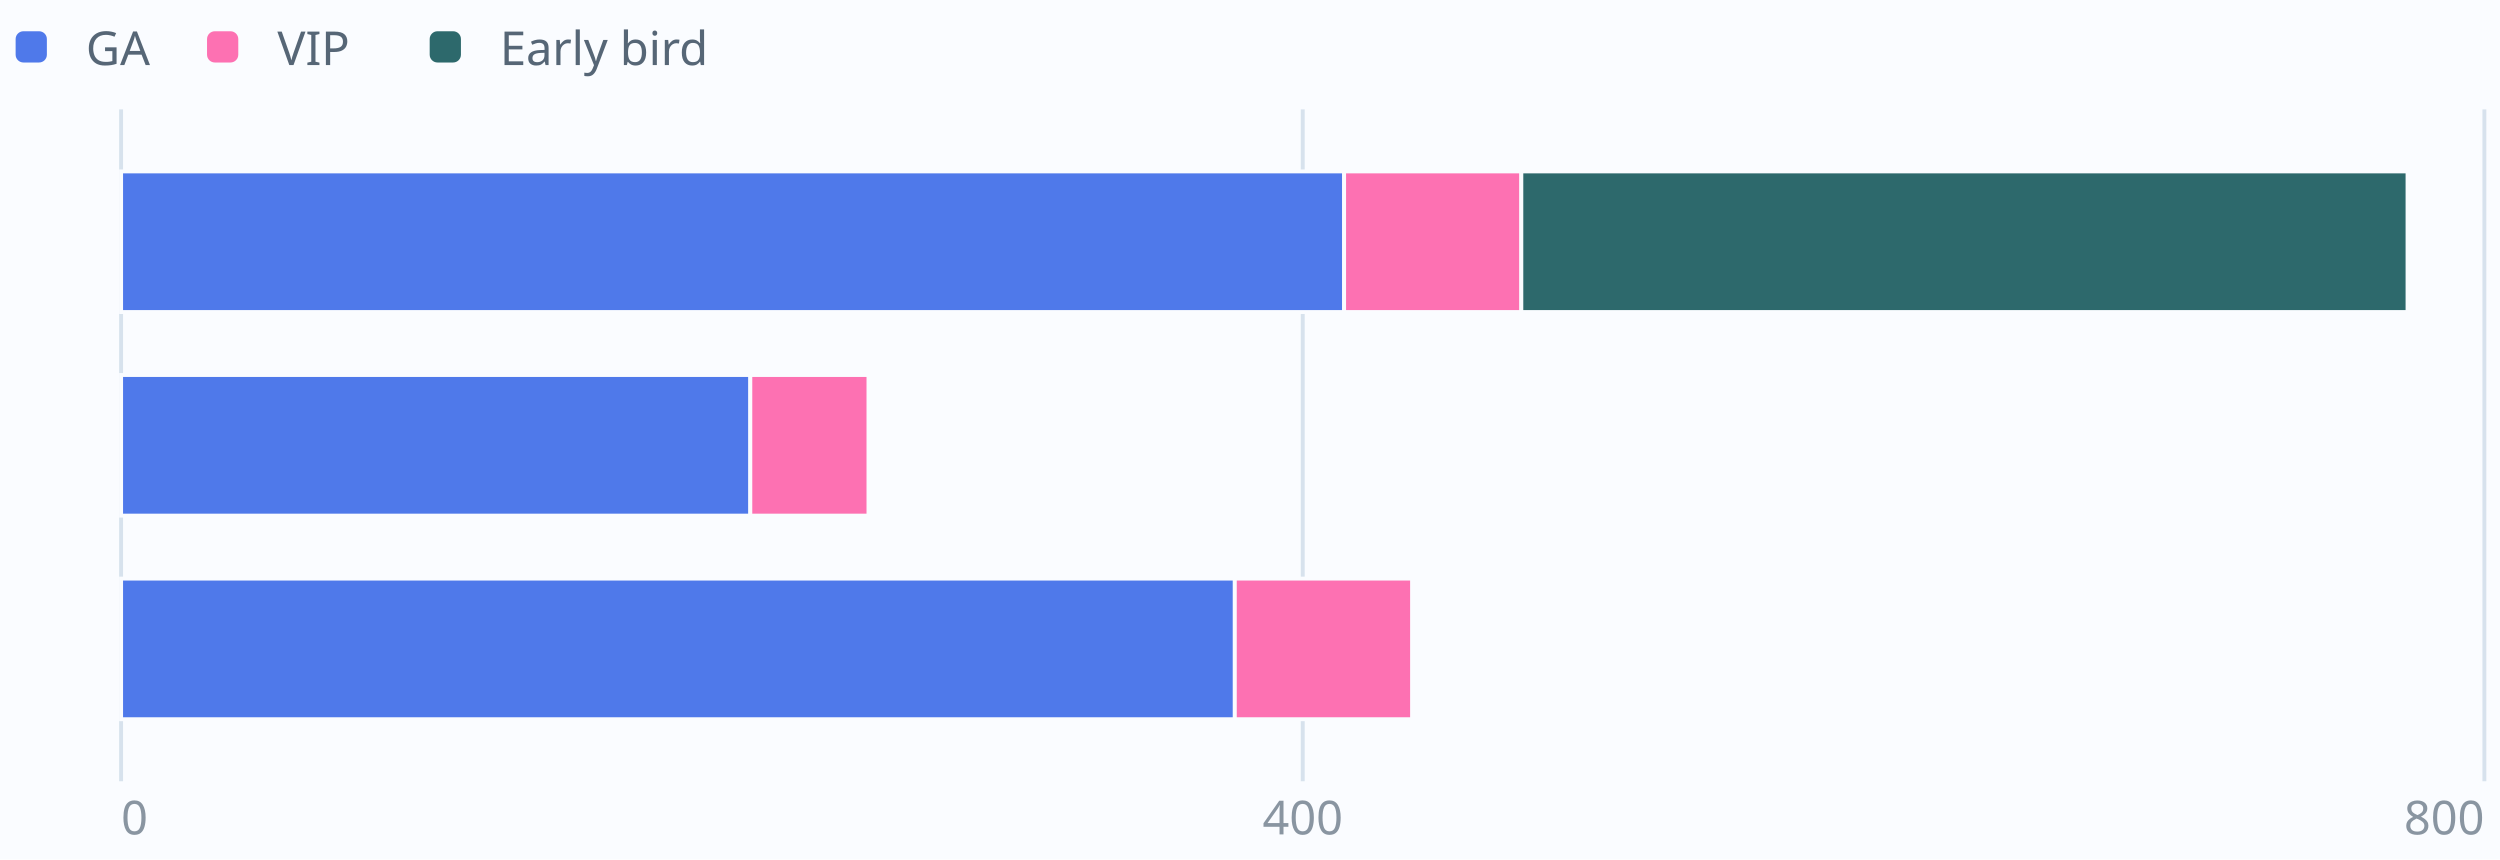
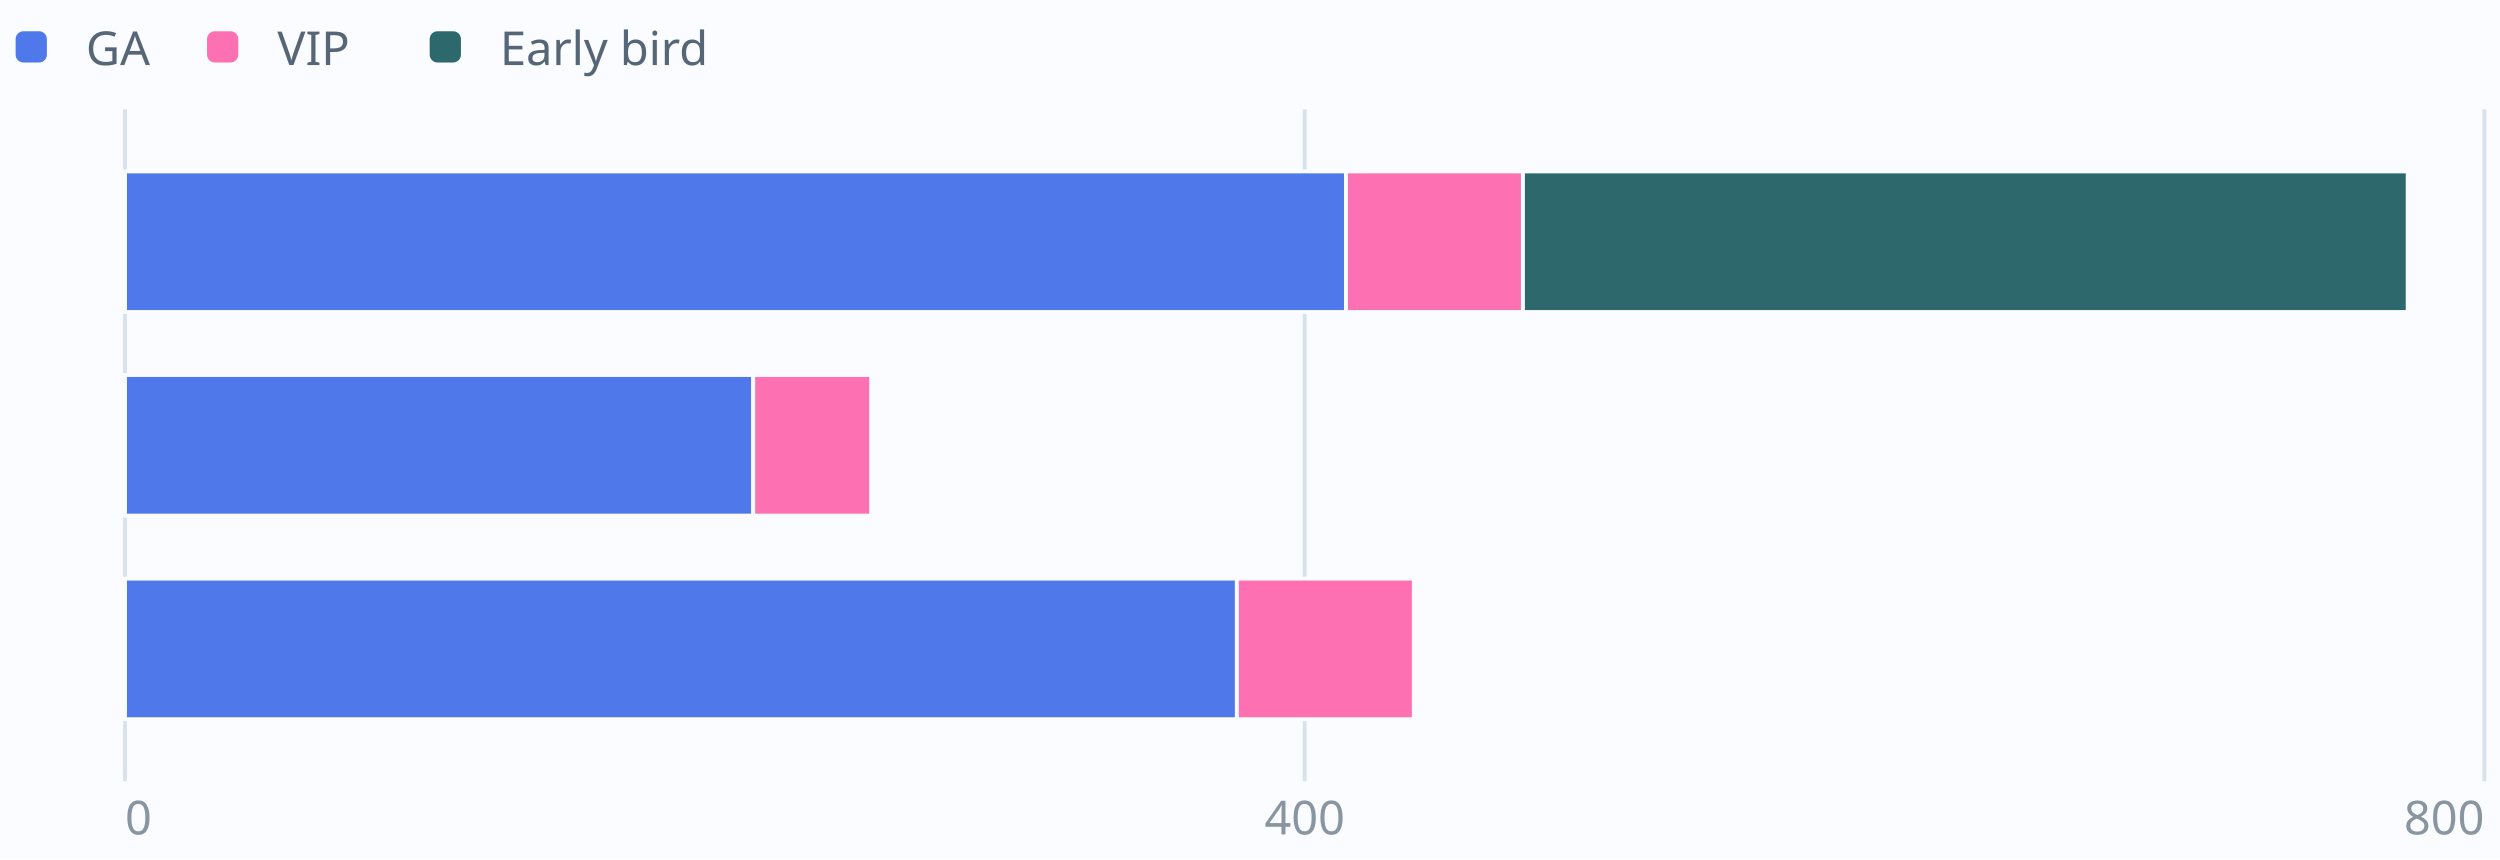
<svg xmlns="http://www.w3.org/2000/svg" class="ts-chart" width="640" height="220" viewBox="0 -24 640 220" role="img" aria-roledescription="chart" aria-label="GA is carrying the show" style="font-family:Intermission,system-ui,sans-serif;font-size:12px;font-variant-numeric:tabular-nums;color:#566676;background:#fafcff;display:block;overflow:visible">
  <style>[data-ts-key^="label-"]{paint-order:stroke;stroke:#fafcff;stroke-width:3px;stroke-linejoin:round}</style>
  <rect x="0" y="-24" width="640" height="220" fill="#fafcff" />
  <g data-slot="chart-legend" aria-hidden="true">
    <rect x="4" y="-16" width="8" height="8" rx="2" fill="#4f79ea" />
    <text x="22" y="-12" dominant-baseline="central" fill="#566676">GA</text>
    <rect x="53" y="-16" width="8" height="8" rx="2" fill="#fd71b2" />
    <text x="71" y="-12" dominant-baseline="central" fill="#566676">VIP</text>
    <rect x="110" y="-16" width="8" height="8" rx="2" fill="#2d696c" />
    <text x="128" y="-12" dominant-baseline="central" fill="#566676">Early bird</text>
  </g>
  <g data-ts-key="grid" class="ts-chart__grid" aria-hidden="true" stroke="#d7e2ed" stroke-opacity="0.11" stroke-width="1">
-     <line data-ts-key="x-grid:number:0" stroke="#d7e2ed" stroke-opacity="1" x1="31" y1="4" x2="31" y2="176" />
-     <line data-ts-key="x-grid:number:400" stroke="#d7e2ed" stroke-opacity="1" x1="333.5" y1="4" x2="333.5" y2="176" />
+     <line data-ts-key="x-grid:number:0" stroke="#d7e2ed" stroke-opacity="1" x1="32" y1="4" x2="32" y2="176" />
+     <line data-ts-key="x-grid:number:400" stroke="#d7e2ed" stroke-opacity="1" x1="334" y1="4" x2="334" y2="176" />
    <line data-ts-key="x-grid:number:800" stroke="#d7e2ed" stroke-opacity="1" x1="636" y1="4" x2="636" y2="176" />
  </g>
  <g data-ts-key="marks" class="ts-chart__marks">
    <g data-ts-key="series-1" class="ts-chart__bar ts-chart__bar-x" aria-hidden="true">
-       <rect data-ts-key="series-1:string:2:GA:string:3:Aug" fill="#4f79ea" stroke="#fafcff" stroke-width="1" stroke-dasharray="none" x="31" y="19.88" width="313.09" height="36" />
-       <rect data-ts-key="series-1:string:2:GA:string:3:Sep" fill="#4f79ea" stroke="#fafcff" stroke-width="1" stroke-dasharray="none" x="31" y="72" width="161.08" height="36" />
-       <rect data-ts-key="series-1:string:2:GA:string:3:Oct" fill="#4f79ea" stroke="#fafcff" stroke-width="1" stroke-dasharray="none" x="31" y="124.12" width="285.11" height="36" />
+       <rect data-ts-key="series-1:string:2:GA:string:3:Aug" fill="#4f79ea" stroke="#fafcff" stroke-width="1" stroke-dasharray="none" x="32" y="19.88" width="312.57" height="36" />
+       <rect data-ts-key="series-1:string:2:GA:string:3:Sep" fill="#4f79ea" stroke="#fafcff" stroke-width="1" stroke-dasharray="none" x="32" y="72" width="160.82" height="36" />
+       <rect data-ts-key="series-1:string:2:GA:string:3:Oct" fill="#4f79ea" stroke="#fafcff" stroke-width="1" stroke-dasharray="none" x="32" y="124.12" width="284.64" height="36" />
    </g>
    <g data-ts-key="series-2" class="ts-chart__bar ts-chart__bar-x" aria-hidden="true">
-       <rect data-ts-key="series-2:string:3:VIP:string:3:Aug" fill="#fd71b2" stroke="#fafcff" stroke-width="1" stroke-dasharray="none" x="344.09" y="19.88" width="45.38" height="36" />
-       <rect data-ts-key="series-2:string:3:VIP:string:3:Sep" fill="#fd71b2" stroke="#fafcff" stroke-width="1" stroke-dasharray="none" x="192.08" y="72" width="30.25" height="36" />
-       <rect data-ts-key="series-2:string:3:VIP:string:3:Oct" fill="#fd71b2" stroke="#fafcff" stroke-width="1" stroke-dasharray="none" x="316.11" y="124.12" width="45.38" height="36" />
+       <rect data-ts-key="series-2:string:3:VIP:string:3:Aug" fill="#fd71b2" stroke="#fafcff" stroke-width="1" stroke-dasharray="none" x="344.57" y="19.88" width="45.3" height="36" />
+       <rect data-ts-key="series-2:string:3:VIP:string:3:Sep" fill="#fd71b2" stroke="#fafcff" stroke-width="1" stroke-dasharray="none" x="192.82" y="72" width="30.2" height="36" />
+       <rect data-ts-key="series-2:string:3:VIP:string:3:Oct" fill="#fd71b2" stroke="#fafcff" stroke-width="1" stroke-dasharray="none" x="316.64" y="124.12" width="45.3" height="36" />
    </g>
    <g data-ts-key="series-3" class="ts-chart__bar ts-chart__bar-x" aria-hidden="true">
-       <rect data-ts-key="series-3:string:10:Early bird:string:3:Aug" fill="#2d696c" stroke="#fafcff" stroke-width="1" stroke-dasharray="none" x="389.46" y="19.88" width="226.87" height="36" />
+       <rect data-ts-key="series-3:string:10:Early bird:string:3:Aug" fill="#2d696c" stroke="#fafcff" stroke-width="1" stroke-dasharray="none" x="389.87" y="19.88" width="226.5" height="36" />
    </g>
    <g data-ts-key="label-category" class="ts-chart__text" aria-hidden="true">
-       <text data-ts-key="label-category:object:null:string:15:[&quot;Aug&quot;,0,&quot;Aug&quot;]" fill="#566676" x="23" y="37.88" text-anchor="end" dominant-baseline="middle" font-size="12" font-family="inherit" />
-       <text data-ts-key="label-category:object:null:string:15:[&quot;Sep&quot;,0,&quot;Sep&quot;]" fill="#566676" x="23" y="90" text-anchor="end" dominant-baseline="middle" font-size="12" font-family="inherit" />
-       <text data-ts-key="label-category:object:null:string:15:[&quot;Oct&quot;,0,&quot;Oct&quot;]" fill="#566676" x="23" y="142.12" text-anchor="end" dominant-baseline="middle" font-size="12" font-family="inherit" />
+       <text data-ts-key="label-category:object:null:string:15:[&quot;Aug&quot;,0,&quot;Aug&quot;]" fill="#566676" x="28" y="37.88" text-anchor="end" dominant-baseline="middle" font-size="12" font-family="inherit" />
+       <text data-ts-key="label-category:object:null:string:15:[&quot;Sep&quot;,0,&quot;Sep&quot;]" fill="#566676" x="28" y="90" text-anchor="end" dominant-baseline="middle" font-size="12" font-family="inherit" />
+       <text data-ts-key="label-category:object:null:string:15:[&quot;Oct&quot;,0,&quot;Oct&quot;]" fill="#566676" x="28" y="142.12" text-anchor="end" dominant-baseline="middle" font-size="12" font-family="inherit" />
    </g>
  </g>
  <g data-ts-key="axes" class="ts-chart__axes" aria-hidden="true">
-     <text data-ts-key="x-tick-label:number:0" fill="#566676" fill-opacity="0.68" x="31" y="189.6" text-anchor="start" font-size="12" font-family="inherit">0</text>
-     <text data-ts-key="x-tick-label:number:400" fill="#566676" fill-opacity="0.68" x="333.5" y="189.6" text-anchor="middle" font-size="12" font-family="inherit">400</text>
+     <text data-ts-key="x-tick-label:number:0" fill="#566676" fill-opacity="0.68" x="32" y="189.6" text-anchor="start" font-size="12" font-family="inherit">0</text>
+     <text data-ts-key="x-tick-label:number:400" fill="#566676" fill-opacity="0.68" x="334" y="189.6" text-anchor="middle" font-size="12" font-family="inherit">400</text>
    <text data-ts-key="x-tick-label:number:800" fill="#566676" fill-opacity="0.68" x="636" y="189.6" text-anchor="end" font-size="12" font-family="inherit">800</text>
  </g>
</svg>
